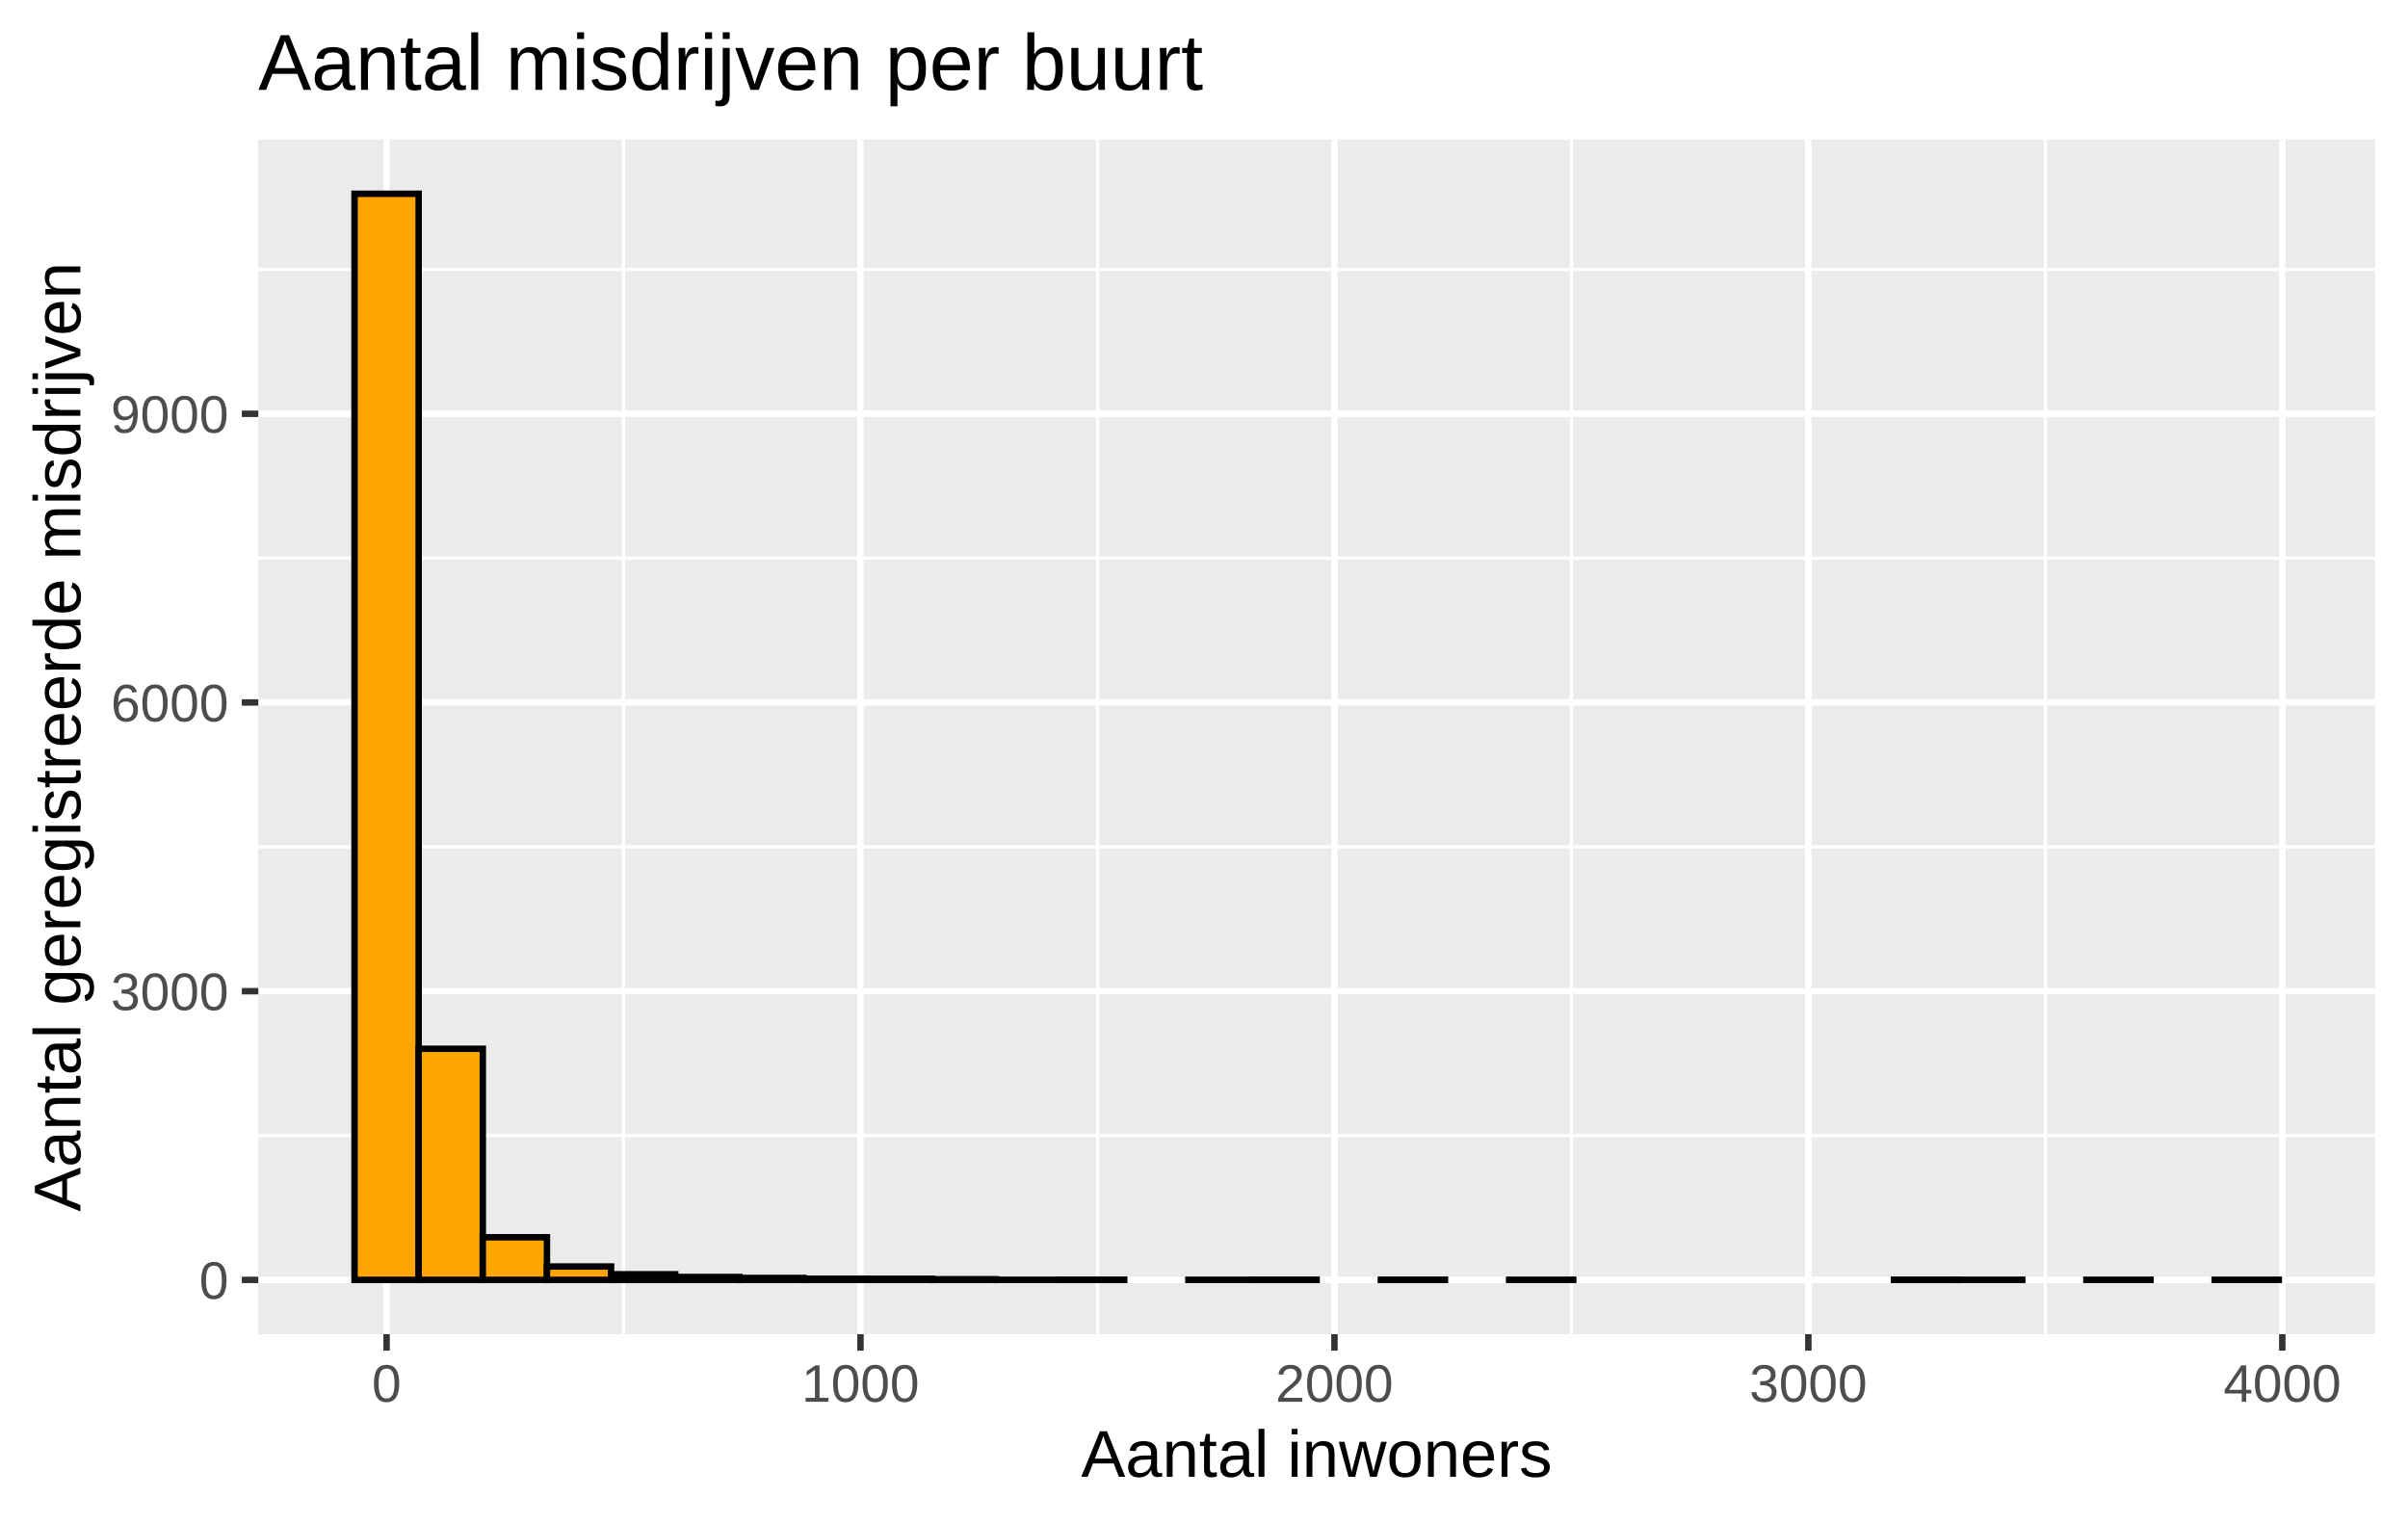
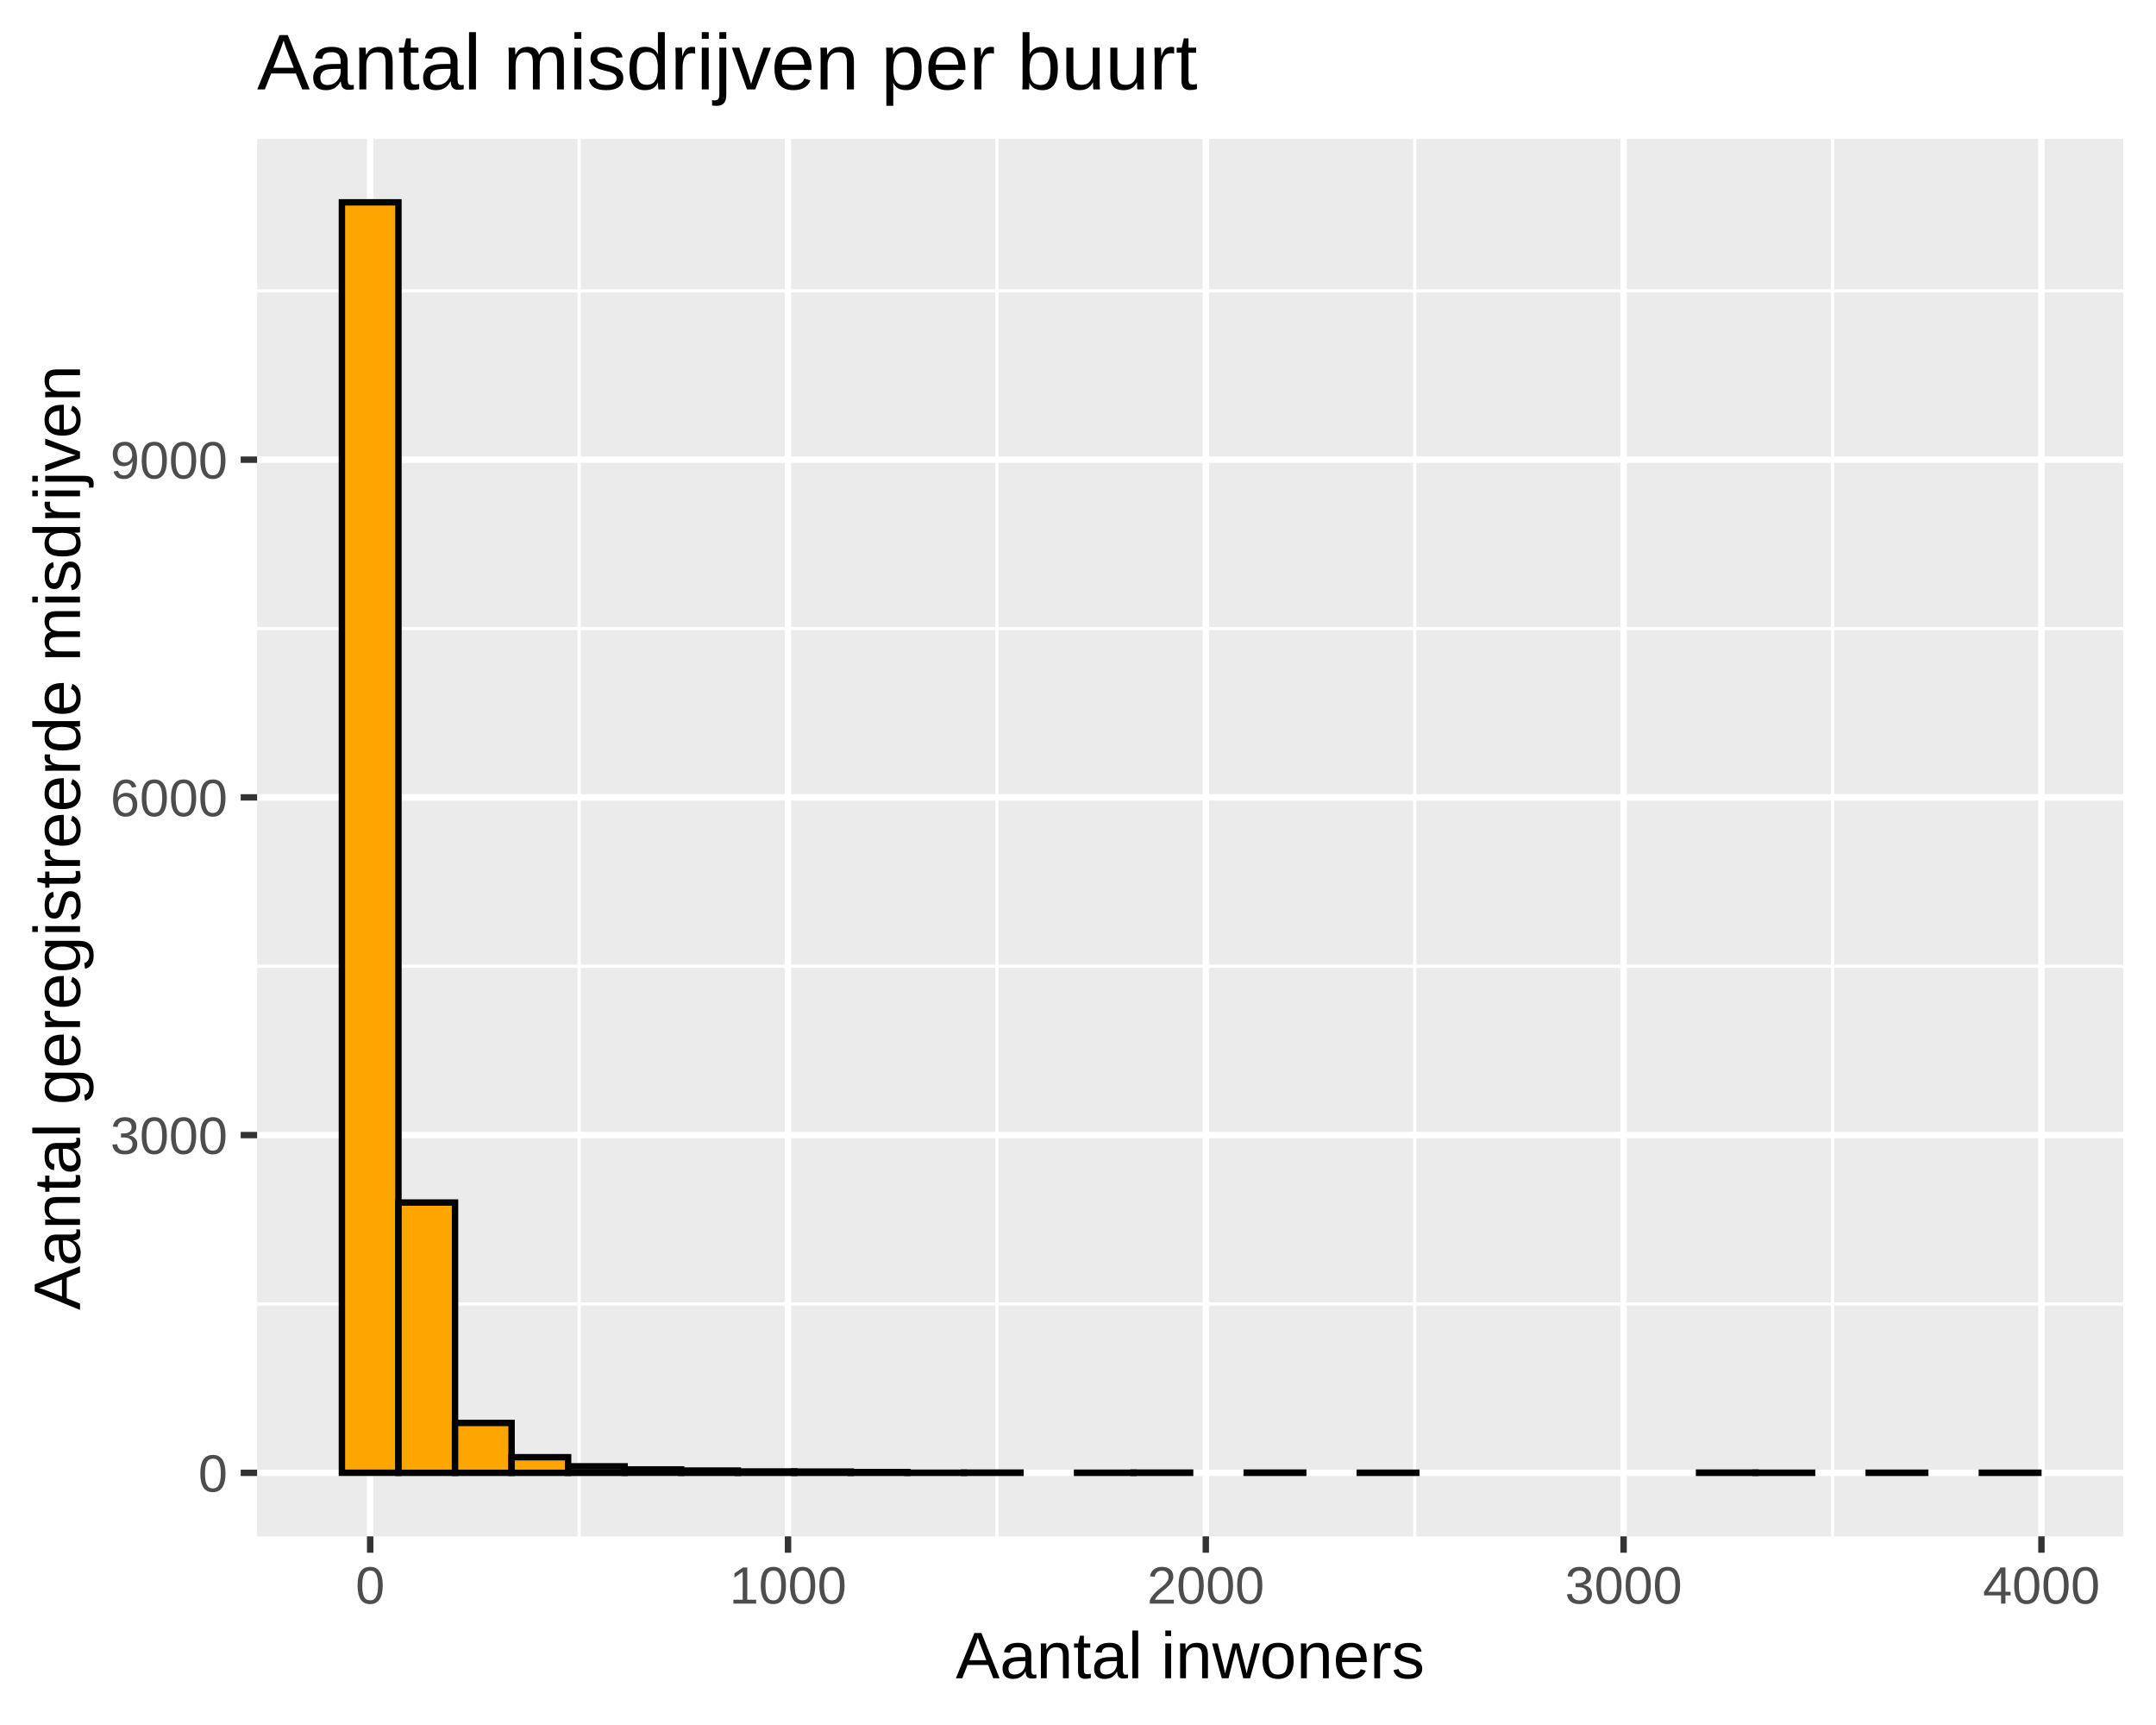
- <svg xmlns="http://www.w3.org/2000/svg" class="svglite" width="400.20pt" height="253.20pt" viewBox="0 0 400.20 253.20">
+ <svg xmlns="http://www.w3.org/2000/svg" class="svglite" width="360.00pt" height="288.00pt" viewBox="0 0 360.00 288.00">
  <defs>
    <style type="text/css">
    .svglite line, .svglite polyline, .svglite polygon, .svglite path, .svglite rect, .svglite circle {
      fill: none;
      stroke: #000000;
      stroke-linecap: round;
      stroke-linejoin: round;
      stroke-miterlimit: 10.00;
    }
    .svglite text {
      white-space: pre;
    }
  </style>
  </defs>
  <rect width="100%" height="100%" style="stroke: none; fill: #FFFFFF;" />
  <defs>
-     <clipPath id="cpMC4wMHw0MDAuMjB8MC4wMHwyNTMuMjA=">
-       <rect x="0.00" y="0.00" width="400.20" height="253.20" />
+     <clipPath id="cpMC4wMHwzNjAuMDB8MC4wMHwyODguMDA=">
+       <rect x="0.00" y="0.00" width="360.00" height="288.00" />
    </clipPath>
  </defs>
-   <g clip-path="url(#cpMC4wMHw0MDAuMjB8MC4wMHwyNTMuMjA=)">
-     <rect x="0" y="-0" width="400.20" height="253.20" style="stroke-width: 1.07; stroke: #FFFFFF; fill: #FFFFFF;" />
+   <g clip-path="url(#cpMC4wMHwzNjAuMDB8MC4wMHwyODguMDA=)">
+     <rect x="0" y="0.00" width="360.00" height="288.00" style="stroke-width: 1.07; stroke: #FFFFFF; fill: #FFFFFF;" />
  </g>
  <defs>
-     <clipPath id="cpNDIuOTN8Mzk0LjcyfDIzLjE4fDIyMS43MA==">
-       <rect x="42.93" y="23.18" width="351.79" height="198.53" />
+     <clipPath id="cpNDIuOTN8MzU0LjUyfDIzLjE4fDI1Ni41MA==">
+       <rect x="42.93" y="23.18" width="311.59" height="233.33" />
    </clipPath>
  </defs>
-   <g clip-path="url(#cpNDIuOTN8Mzk0LjcyfDIzLjE4fDIyMS43MA==)">
-     <rect x="42.93" y="23.18" width="351.79" height="198.53" style="stroke-width: 1.07; stroke: none; fill: #EBEBEB;" />
-     <polyline points="42.93,188.69 394.72,188.69 " style="stroke-width: 0.53; stroke: #FFFFFF; stroke-linecap: butt;" />
-     <polyline points="42.93,140.72 394.72,140.72 " style="stroke-width: 0.53; stroke: #FFFFFF; stroke-linecap: butt;" />
-     <polyline points="42.93,92.74 394.72,92.74 " style="stroke-width: 0.53; stroke: #FFFFFF; stroke-linecap: butt;" />
-     <polyline points="42.93,44.77 394.72,44.77 " style="stroke-width: 0.53; stroke: #FFFFFF; stroke-linecap: butt;" />
-     <polyline points="103.63,221.70 103.63,23.18 " style="stroke-width: 0.53; stroke: #FFFFFF; stroke-linecap: butt;" />
-     <polyline points="182.40,221.70 182.40,23.18 " style="stroke-width: 0.53; stroke: #FFFFFF; stroke-linecap: butt;" />
-     <polyline points="261.16,221.70 261.16,23.18 " style="stroke-width: 0.53; stroke: #FFFFFF; stroke-linecap: butt;" />
-     <polyline points="339.93,221.70 339.93,23.18 " style="stroke-width: 0.53; stroke: #FFFFFF; stroke-linecap: butt;" />
-     <polyline points="42.93,212.68 394.72,212.68 " style="stroke-width: 1.07; stroke: #FFFFFF; stroke-linecap: butt;" />
-     <polyline points="42.93,164.71 394.72,164.71 " style="stroke-width: 1.07; stroke: #FFFFFF; stroke-linecap: butt;" />
-     <polyline points="42.93,116.73 394.72,116.73 " style="stroke-width: 1.07; stroke: #FFFFFF; stroke-linecap: butt;" />
-     <polyline points="42.93,68.76 394.72,68.76 " style="stroke-width: 1.07; stroke: #FFFFFF; stroke-linecap: butt;" />
-     <polyline points="64.25,221.70 64.25,23.18 " style="stroke-width: 1.07; stroke: #FFFFFF; stroke-linecap: butt;" />
-     <polyline points="143.01,221.70 143.01,23.18 " style="stroke-width: 1.07; stroke: #FFFFFF; stroke-linecap: butt;" />
-     <polyline points="221.78,221.70 221.78,23.18 " style="stroke-width: 1.07; stroke: #FFFFFF; stroke-linecap: butt;" />
-     <polyline points="300.54,221.70 300.54,23.18 " style="stroke-width: 1.07; stroke: #FFFFFF; stroke-linecap: butt;" />
-     <polyline points="379.31,221.70 379.31,23.18 " style="stroke-width: 1.07; stroke: #FFFFFF; stroke-linecap: butt;" />
-     <rect x="58.92" y="32.20" width="10.66" height="180.48" style="stroke-width: 1.07; stroke-linecap: butt; stroke-linejoin: miter; fill: #FFA500;" />
-     <rect x="69.58" y="174.28" width="10.66" height="38.40" style="stroke-width: 1.07; stroke-linecap: butt; stroke-linejoin: miter; fill: #FFA500;" />
-     <rect x="80.24" y="205.60" width="10.66" height="7.08" style="stroke-width: 1.07; stroke-linecap: butt; stroke-linejoin: miter; fill: #FFA500;" />
-     <rect x="90.90" y="210.46" width="10.66" height="2.22" style="stroke-width: 1.07; stroke-linecap: butt; stroke-linejoin: miter; fill: #FFA500;" />
-     <rect x="101.56" y="211.75" width="10.66" height="0.93" style="stroke-width: 1.07; stroke-linecap: butt; stroke-linejoin: miter; fill: #FFA500;" />
-     <rect x="112.22" y="212.20" width="10.66" height="0.48" style="stroke-width: 1.07; stroke-linecap: butt; stroke-linejoin: miter; fill: #FFA500;" />
-     <rect x="122.88" y="212.36" width="10.66" height="0.32" style="stroke-width: 1.07; stroke-linecap: butt; stroke-linejoin: miter; fill: #FFA500;" />
-     <rect x="133.54" y="212.49" width="10.66" height="0.19" style="stroke-width: 1.07; stroke-linecap: butt; stroke-linejoin: miter; fill: #FFA500;" />
-     <rect x="144.20" y="212.50" width="10.66" height="0.18" style="stroke-width: 1.07; stroke-linecap: butt; stroke-linejoin: miter; fill: #FFA500;" />
-     <rect x="154.86" y="212.57" width="10.66" height="0.11" style="stroke-width: 1.07; stroke-linecap: butt; stroke-linejoin: miter; fill: #FFA500;" />
-     <rect x="165.52" y="212.66" width="10.66" height="0.016" style="stroke-width: 1.07; stroke-linecap: butt; stroke-linejoin: miter; fill: #FFA500;" />
-     <rect x="176.18" y="212.65" width="10.66" height="0.032" style="stroke-width: 1.07; stroke-linecap: butt; stroke-linejoin: miter; fill: #FFA500;" />
-     <rect x="186.84" y="212.68" width="10.66" height="0.00" style="stroke-width: 1.07; stroke-linecap: butt; stroke-linejoin: miter; fill: #FFA500;" />
-     <rect x="197.50" y="212.66" width="10.66" height="0.016" style="stroke-width: 1.07; stroke-linecap: butt; stroke-linejoin: miter; fill: #FFA500;" />
-     <rect x="208.16" y="212.65" width="10.66" height="0.032" style="stroke-width: 1.07; stroke-linecap: butt; stroke-linejoin: miter; fill: #FFA500;" />
-     <rect x="218.83" y="212.68" width="10.66" height="0.00" style="stroke-width: 1.07; stroke-linecap: butt; stroke-linejoin: miter; fill: #FFA500;" />
-     <rect x="229.49" y="212.65" width="10.66" height="0.032" style="stroke-width: 1.07; stroke-linecap: butt; stroke-linejoin: miter; fill: #FFA500;" />
-     <rect x="240.15" y="212.68" width="10.66" height="0.00" style="stroke-width: 1.07; stroke-linecap: butt; stroke-linejoin: miter; fill: #FFA500;" />
-     <rect x="250.81" y="212.66" width="10.66" height="0.016" style="stroke-width: 1.07; stroke-linecap: butt; stroke-linejoin: miter; fill: #FFA500;" />
-     <rect x="261.47" y="212.68" width="10.66" height="0.00" style="stroke-width: 1.07; stroke-linecap: butt; stroke-linejoin: miter; fill: #FFA500;" />
-     <rect x="272.13" y="212.68" width="10.66" height="0.00" style="stroke-width: 1.07; stroke-linecap: butt; stroke-linejoin: miter; fill: #FFA500;" />
-     <rect x="282.79" y="212.68" width="10.66" height="0.00" style="stroke-width: 1.07; stroke-linecap: butt; stroke-linejoin: miter; fill: #FFA500;" />
-     <rect x="293.45" y="212.68" width="10.66" height="0.00" style="stroke-width: 1.07; stroke-linecap: butt; stroke-linejoin: miter; fill: #FFA500;" />
-     <rect x="304.11" y="212.68" width="10.66" height="0.00" style="stroke-width: 1.07; stroke-linecap: butt; stroke-linejoin: miter; fill: #FFA500;" />
-     <rect x="314.77" y="212.65" width="10.66" height="0.032" style="stroke-width: 1.07; stroke-linecap: butt; stroke-linejoin: miter; fill: #FFA500;" />
-     <rect x="325.43" y="212.66" width="10.66" height="0.016" style="stroke-width: 1.07; stroke-linecap: butt; stroke-linejoin: miter; fill: #FFA500;" />
-     <rect x="336.09" y="212.68" width="10.66" height="0.00" style="stroke-width: 1.07; stroke-linecap: butt; stroke-linejoin: miter; fill: #FFA500;" />
-     <rect x="346.75" y="212.66" width="10.66" height="0.016" style="stroke-width: 1.07; stroke-linecap: butt; stroke-linejoin: miter; fill: #FFA500;" />
-     <rect x="357.41" y="212.68" width="10.66" height="0.00" style="stroke-width: 1.07; stroke-linecap: butt; stroke-linejoin: miter; fill: #FFA500;" />
-     <rect x="368.07" y="212.66" width="10.66" height="0.016" style="stroke-width: 1.07; stroke-linecap: butt; stroke-linejoin: miter; fill: #FFA500;" />
+   <g clip-path="url(#cpNDIuOTN8MzU0LjUyfDIzLjE4fDI1Ni41MA==)">
+     <rect x="42.93" y="23.18" width="311.59" height="233.33" style="stroke-width: 1.07; stroke: none; fill: #EBEBEB;" />
+     <polyline points="42.93,217.71 354.52,217.71 " style="stroke-width: 0.53; stroke: #FFFFFF; stroke-linecap: butt;" />
+     <polyline points="42.93,161.32 354.52,161.32 " style="stroke-width: 0.53; stroke: #FFFFFF; stroke-linecap: butt;" />
+     <polyline points="42.93,104.94 354.52,104.94 " style="stroke-width: 0.53; stroke: #FFFFFF; stroke-linecap: butt;" />
+     <polyline points="42.93,48.56 354.52,48.56 " style="stroke-width: 0.53; stroke: #FFFFFF; stroke-linecap: butt;" />
+     <polyline points="96.70,256.50 96.70,23.18 " style="stroke-width: 0.53; stroke: #FFFFFF; stroke-linecap: butt;" />
+     <polyline points="166.46,256.50 166.46,23.18 " style="stroke-width: 0.53; stroke: #FFFFFF; stroke-linecap: butt;" />
+     <polyline points="236.22,256.50 236.22,23.18 " style="stroke-width: 0.53; stroke: #FFFFFF; stroke-linecap: butt;" />
+     <polyline points="305.99,256.50 305.99,23.18 " style="stroke-width: 0.53; stroke: #FFFFFF; stroke-linecap: butt;" />
+     <polyline points="42.93,245.90 354.52,245.90 " style="stroke-width: 1.07; stroke: #FFFFFF; stroke-linecap: butt;" />
+     <polyline points="42.93,189.51 354.52,189.51 " style="stroke-width: 1.07; stroke: #FFFFFF; stroke-linecap: butt;" />
+     <polyline points="42.93,133.13 354.52,133.13 " style="stroke-width: 1.07; stroke: #FFFFFF; stroke-linecap: butt;" />
+     <polyline points="42.93,76.75 354.52,76.75 " style="stroke-width: 1.07; stroke: #FFFFFF; stroke-linecap: butt;" />
+     <polyline points="61.81,256.50 61.81,23.18 " style="stroke-width: 1.07; stroke: #FFFFFF; stroke-linecap: butt;" />
+     <polyline points="131.58,256.50 131.58,23.18 " style="stroke-width: 1.07; stroke: #FFFFFF; stroke-linecap: butt;" />
+     <polyline points="201.34,256.50 201.34,23.18 " style="stroke-width: 1.07; stroke: #FFFFFF; stroke-linecap: butt;" />
+     <polyline points="271.10,256.50 271.10,23.18 " style="stroke-width: 1.07; stroke: #FFFFFF; stroke-linecap: butt;" />
+     <polyline points="340.87,256.50 340.87,23.18 " style="stroke-width: 1.07; stroke: #FFFFFF; stroke-linecap: butt;" />
+     <rect x="57.09" y="33.78" width="9.44" height="212.11" style="stroke-width: 1.07; stroke-linecap: butt; stroke-linejoin: miter; fill: #FFA500;" />
+     <rect x="66.54" y="200.77" width="9.44" height="45.13" style="stroke-width: 1.07; stroke-linecap: butt; stroke-linejoin: miter; fill: #FFA500;" />
+     <rect x="75.98" y="237.57" width="9.44" height="8.33" style="stroke-width: 1.07; stroke-linecap: butt; stroke-linejoin: miter; fill: #FFA500;" />
+     <rect x="85.42" y="243.29" width="9.44" height="2.61" style="stroke-width: 1.07; stroke-linecap: butt; stroke-linejoin: miter; fill: #FFA500;" />
+     <rect x="94.86" y="244.81" width="9.44" height="1.09" style="stroke-width: 1.07; stroke-linecap: butt; stroke-linejoin: miter; fill: #FFA500;" />
+     <rect x="104.30" y="245.33" width="9.44" height="0.56" style="stroke-width: 1.07; stroke-linecap: butt; stroke-linejoin: miter; fill: #FFA500;" />
+     <rect x="113.75" y="245.52" width="9.44" height="0.38" style="stroke-width: 1.07; stroke-linecap: butt; stroke-linejoin: miter; fill: #FFA500;" />
+     <rect x="123.19" y="245.67" width="9.44" height="0.23" style="stroke-width: 1.07; stroke-linecap: butt; stroke-linejoin: miter; fill: #FFA500;" />
+     <rect x="132.63" y="245.69" width="9.44" height="0.21" style="stroke-width: 1.07; stroke-linecap: butt; stroke-linejoin: miter; fill: #FFA500;" />
+     <rect x="142.07" y="245.77" width="9.44" height="0.13" style="stroke-width: 1.07; stroke-linecap: butt; stroke-linejoin: miter; fill: #FFA500;" />
+     <rect x="151.51" y="245.88" width="9.44" height="0.019" style="stroke-width: 1.07; stroke-linecap: butt; stroke-linejoin: miter; fill: #FFA500;" />
+     <rect x="160.96" y="245.86" width="9.44" height="0.038" style="stroke-width: 1.07; stroke-linecap: butt; stroke-linejoin: miter; fill: #FFA500;" />
+     <rect x="170.40" y="245.90" width="9.44" height="0.00" style="stroke-width: 1.07; stroke-linecap: butt; stroke-linejoin: miter; fill: #FFA500;" />
+     <rect x="179.84" y="245.88" width="9.44" height="0.019" style="stroke-width: 1.07; stroke-linecap: butt; stroke-linejoin: miter; fill: #FFA500;" />
+     <rect x="189.28" y="245.86" width="9.44" height="0.038" style="stroke-width: 1.07; stroke-linecap: butt; stroke-linejoin: miter; fill: #FFA500;" />
+     <rect x="198.73" y="245.90" width="9.44" height="0.00" style="stroke-width: 1.07; stroke-linecap: butt; stroke-linejoin: miter; fill: #FFA500;" />
+     <rect x="208.17" y="245.86" width="9.44" height="0.038" style="stroke-width: 1.07; stroke-linecap: butt; stroke-linejoin: miter; fill: #FFA500;" />
+     <rect x="217.61" y="245.90" width="9.44" height="0.00" style="stroke-width: 1.07; stroke-linecap: butt; stroke-linejoin: miter; fill: #FFA500;" />
+     <rect x="227.05" y="245.88" width="9.44" height="0.019" style="stroke-width: 1.07; stroke-linecap: butt; stroke-linejoin: miter; fill: #FFA500;" />
+     <rect x="236.49" y="245.90" width="9.44" height="0.00" style="stroke-width: 1.07; stroke-linecap: butt; stroke-linejoin: miter; fill: #FFA500;" />
+     <rect x="245.94" y="245.90" width="9.44" height="0.00" style="stroke-width: 1.07; stroke-linecap: butt; stroke-linejoin: miter; fill: #FFA500;" />
+     <rect x="255.38" y="245.90" width="9.44" height="0.00" style="stroke-width: 1.07; stroke-linecap: butt; stroke-linejoin: miter; fill: #FFA500;" />
+     <rect x="264.82" y="245.90" width="9.44" height="0.00" style="stroke-width: 1.07; stroke-linecap: butt; stroke-linejoin: miter; fill: #FFA500;" />
+     <rect x="274.26" y="245.90" width="9.44" height="0.00" style="stroke-width: 1.07; stroke-linecap: butt; stroke-linejoin: miter; fill: #FFA500;" />
+     <rect x="283.70" y="245.86" width="9.44" height="0.038" style="stroke-width: 1.07; stroke-linecap: butt; stroke-linejoin: miter; fill: #FFA500;" />
+     <rect x="293.15" y="245.88" width="9.44" height="0.019" style="stroke-width: 1.07; stroke-linecap: butt; stroke-linejoin: miter; fill: #FFA500;" />
+     <rect x="302.59" y="245.90" width="9.44" height="0.00" style="stroke-width: 1.07; stroke-linecap: butt; stroke-linejoin: miter; fill: #FFA500;" />
+     <rect x="312.03" y="245.88" width="9.44" height="0.019" style="stroke-width: 1.07; stroke-linecap: butt; stroke-linejoin: miter; fill: #FFA500;" />
+     <rect x="321.47" y="245.90" width="9.44" height="0.00" style="stroke-width: 1.07; stroke-linecap: butt; stroke-linejoin: miter; fill: #FFA500;" />
+     <rect x="330.92" y="245.88" width="9.44" height="0.019" style="stroke-width: 1.07; stroke-linecap: butt; stroke-linejoin: miter; fill: #FFA500;" />
  </g>
-   <g clip-path="url(#cpMC4wMHw0MDAuMjB8MC4wMHwyNTMuMjA=)">
-     <text x="38.00" y="215.83" text-anchor="end" style="font-size: 8.80px;fill: #4D4D4D; font-family: &quot;Arial&quot;;" textLength="4.90px" lengthAdjust="spacingAndGlyphs">0</text>
-     <text x="38.00" y="167.86" text-anchor="end" style="font-size: 8.80px;fill: #4D4D4D; font-family: &quot;Arial&quot;;" textLength="19.58px" lengthAdjust="spacingAndGlyphs">3000</text>
-     <text x="38.00" y="119.88" text-anchor="end" style="font-size: 8.80px;fill: #4D4D4D; font-family: &quot;Arial&quot;;" textLength="19.58px" lengthAdjust="spacingAndGlyphs">6000</text>
-     <text x="38.00" y="71.91" text-anchor="end" style="font-size: 8.80px;fill: #4D4D4D; font-family: &quot;Arial&quot;;" textLength="19.58px" lengthAdjust="spacingAndGlyphs">9000</text>
-     <polyline points="40.19,212.68 42.93,212.68 " style="stroke-width: 1.07; stroke: #333333; stroke-linecap: butt;" />
-     <polyline points="40.19,164.71 42.93,164.71 " style="stroke-width: 1.07; stroke: #333333; stroke-linecap: butt;" />
-     <polyline points="40.19,116.73 42.93,116.73 " style="stroke-width: 1.07; stroke: #333333; stroke-linecap: butt;" />
-     <polyline points="40.19,68.76 42.93,68.76 " style="stroke-width: 1.07; stroke: #333333; stroke-linecap: butt;" />
-     <polyline points="64.25,224.44 64.25,221.70 " style="stroke-width: 1.07; stroke: #333333; stroke-linecap: butt;" />
-     <polyline points="143.01,224.44 143.01,221.70 " style="stroke-width: 1.07; stroke: #333333; stroke-linecap: butt;" />
-     <polyline points="221.78,224.44 221.78,221.70 " style="stroke-width: 1.07; stroke: #333333; stroke-linecap: butt;" />
-     <polyline points="300.54,224.44 300.54,221.70 " style="stroke-width: 1.07; stroke: #333333; stroke-linecap: butt;" />
-     <polyline points="379.31,224.44 379.31,221.70 " style="stroke-width: 1.07; stroke: #333333; stroke-linecap: butt;" />
-     <text x="64.25" y="232.94" text-anchor="middle" style="font-size: 8.80px;fill: #4D4D4D; font-family: &quot;Arial&quot;;" textLength="4.90px" lengthAdjust="spacingAndGlyphs">0</text>
-     <text x="143.01" y="232.94" text-anchor="middle" style="font-size: 8.80px;fill: #4D4D4D; font-family: &quot;Arial&quot;;" textLength="19.58px" lengthAdjust="spacingAndGlyphs">1000</text>
-     <text x="221.78" y="232.94" text-anchor="middle" style="font-size: 8.80px;fill: #4D4D4D; font-family: &quot;Arial&quot;;" textLength="19.58px" lengthAdjust="spacingAndGlyphs">2000</text>
-     <text x="300.54" y="232.94" text-anchor="middle" style="font-size: 8.80px;fill: #4D4D4D; font-family: &quot;Arial&quot;;" textLength="19.58px" lengthAdjust="spacingAndGlyphs">3000</text>
-     <text x="379.31" y="232.94" text-anchor="middle" style="font-size: 8.80px;fill: #4D4D4D; font-family: &quot;Arial&quot;;" textLength="19.58px" lengthAdjust="spacingAndGlyphs">4000</text>
-     <text x="218.83" y="245.40" text-anchor="middle" style="font-size: 11.00px; font-family: &quot;Arial&quot;;" textLength="78.29px" lengthAdjust="spacingAndGlyphs">Aantal inwoners</text>
-     <text transform="translate(13.36,122.44) rotate(-90)" text-anchor="middle" style="font-size: 11.00px; font-family: &quot;Arial&quot;;" textLength="157.79px" lengthAdjust="spacingAndGlyphs">Aantal geregistreerde misdrijven</text>
+   <g clip-path="url(#cpMC4wMHwzNjAuMDB8MC4wMHwyODguMDA=)">
+     <text x="38.00" y="249.05" text-anchor="end" style="font-size: 8.80px;fill: #4D4D4D; font-family: &quot;Arial&quot;;" textLength="4.90px" lengthAdjust="spacingAndGlyphs">0</text>
+     <text x="38.00" y="192.66" text-anchor="end" style="font-size: 8.80px;fill: #4D4D4D; font-family: &quot;Arial&quot;;" textLength="19.58px" lengthAdjust="spacingAndGlyphs">3000</text>
+     <text x="38.00" y="136.28" text-anchor="end" style="font-size: 8.80px;fill: #4D4D4D; font-family: &quot;Arial&quot;;" textLength="19.58px" lengthAdjust="spacingAndGlyphs">6000</text>
+     <text x="38.00" y="79.90" text-anchor="end" style="font-size: 8.80px;fill: #4D4D4D; font-family: &quot;Arial&quot;;" textLength="19.58px" lengthAdjust="spacingAndGlyphs">9000</text>
+     <polyline points="40.19,245.90 42.93,245.90 " style="stroke-width: 1.07; stroke: #333333; stroke-linecap: butt;" />
+     <polyline points="40.19,189.51 42.93,189.51 " style="stroke-width: 1.07; stroke: #333333; stroke-linecap: butt;" />
+     <polyline points="40.19,133.13 42.93,133.13 " style="stroke-width: 1.07; stroke: #333333; stroke-linecap: butt;" />
+     <polyline points="40.19,76.75 42.93,76.75 " style="stroke-width: 1.07; stroke: #333333; stroke-linecap: butt;" />
+     <polyline points="61.81,259.24 61.81,256.50 " style="stroke-width: 1.07; stroke: #333333; stroke-linecap: butt;" />
+     <polyline points="131.58,259.24 131.58,256.50 " style="stroke-width: 1.07; stroke: #333333; stroke-linecap: butt;" />
+     <polyline points="201.34,259.24 201.34,256.50 " style="stroke-width: 1.07; stroke: #333333; stroke-linecap: butt;" />
+     <polyline points="271.10,259.24 271.10,256.50 " style="stroke-width: 1.07; stroke: #333333; stroke-linecap: butt;" />
+     <polyline points="340.87,259.24 340.87,256.50 " style="stroke-width: 1.07; stroke: #333333; stroke-linecap: butt;" />
+     <text x="61.81" y="267.74" text-anchor="middle" style="font-size: 8.80px;fill: #4D4D4D; font-family: &quot;Arial&quot;;" textLength="4.90px" lengthAdjust="spacingAndGlyphs">0</text>
+     <text x="131.58" y="267.74" text-anchor="middle" style="font-size: 8.80px;fill: #4D4D4D; font-family: &quot;Arial&quot;;" textLength="19.58px" lengthAdjust="spacingAndGlyphs">1000</text>
+     <text x="201.34" y="267.74" text-anchor="middle" style="font-size: 8.80px;fill: #4D4D4D; font-family: &quot;Arial&quot;;" textLength="19.58px" lengthAdjust="spacingAndGlyphs">2000</text>
+     <text x="271.10" y="267.74" text-anchor="middle" style="font-size: 8.80px;fill: #4D4D4D; font-family: &quot;Arial&quot;;" textLength="19.58px" lengthAdjust="spacingAndGlyphs">3000</text>
+     <text x="340.87" y="267.74" text-anchor="middle" style="font-size: 8.80px;fill: #4D4D4D; font-family: &quot;Arial&quot;;" textLength="19.58px" lengthAdjust="spacingAndGlyphs">4000</text>
+     <text x="198.73" y="280.20" text-anchor="middle" style="font-size: 11.00px; font-family: &quot;Arial&quot;;" textLength="78.29px" lengthAdjust="spacingAndGlyphs">Aantal inwoners</text>
+     <text transform="translate(13.36,139.84) rotate(-90)" text-anchor="middle" style="font-size: 11.00px; font-family: &quot;Arial&quot;;" textLength="157.79px" lengthAdjust="spacingAndGlyphs">Aantal geregistreerde misdrijven</text>
    <text x="42.93" y="14.93" style="font-size: 13.20px; font-family: &quot;Arial&quot;;" textLength="156.90px" lengthAdjust="spacingAndGlyphs">Aantal misdrijven per buurt</text>
  </g>
</svg>
